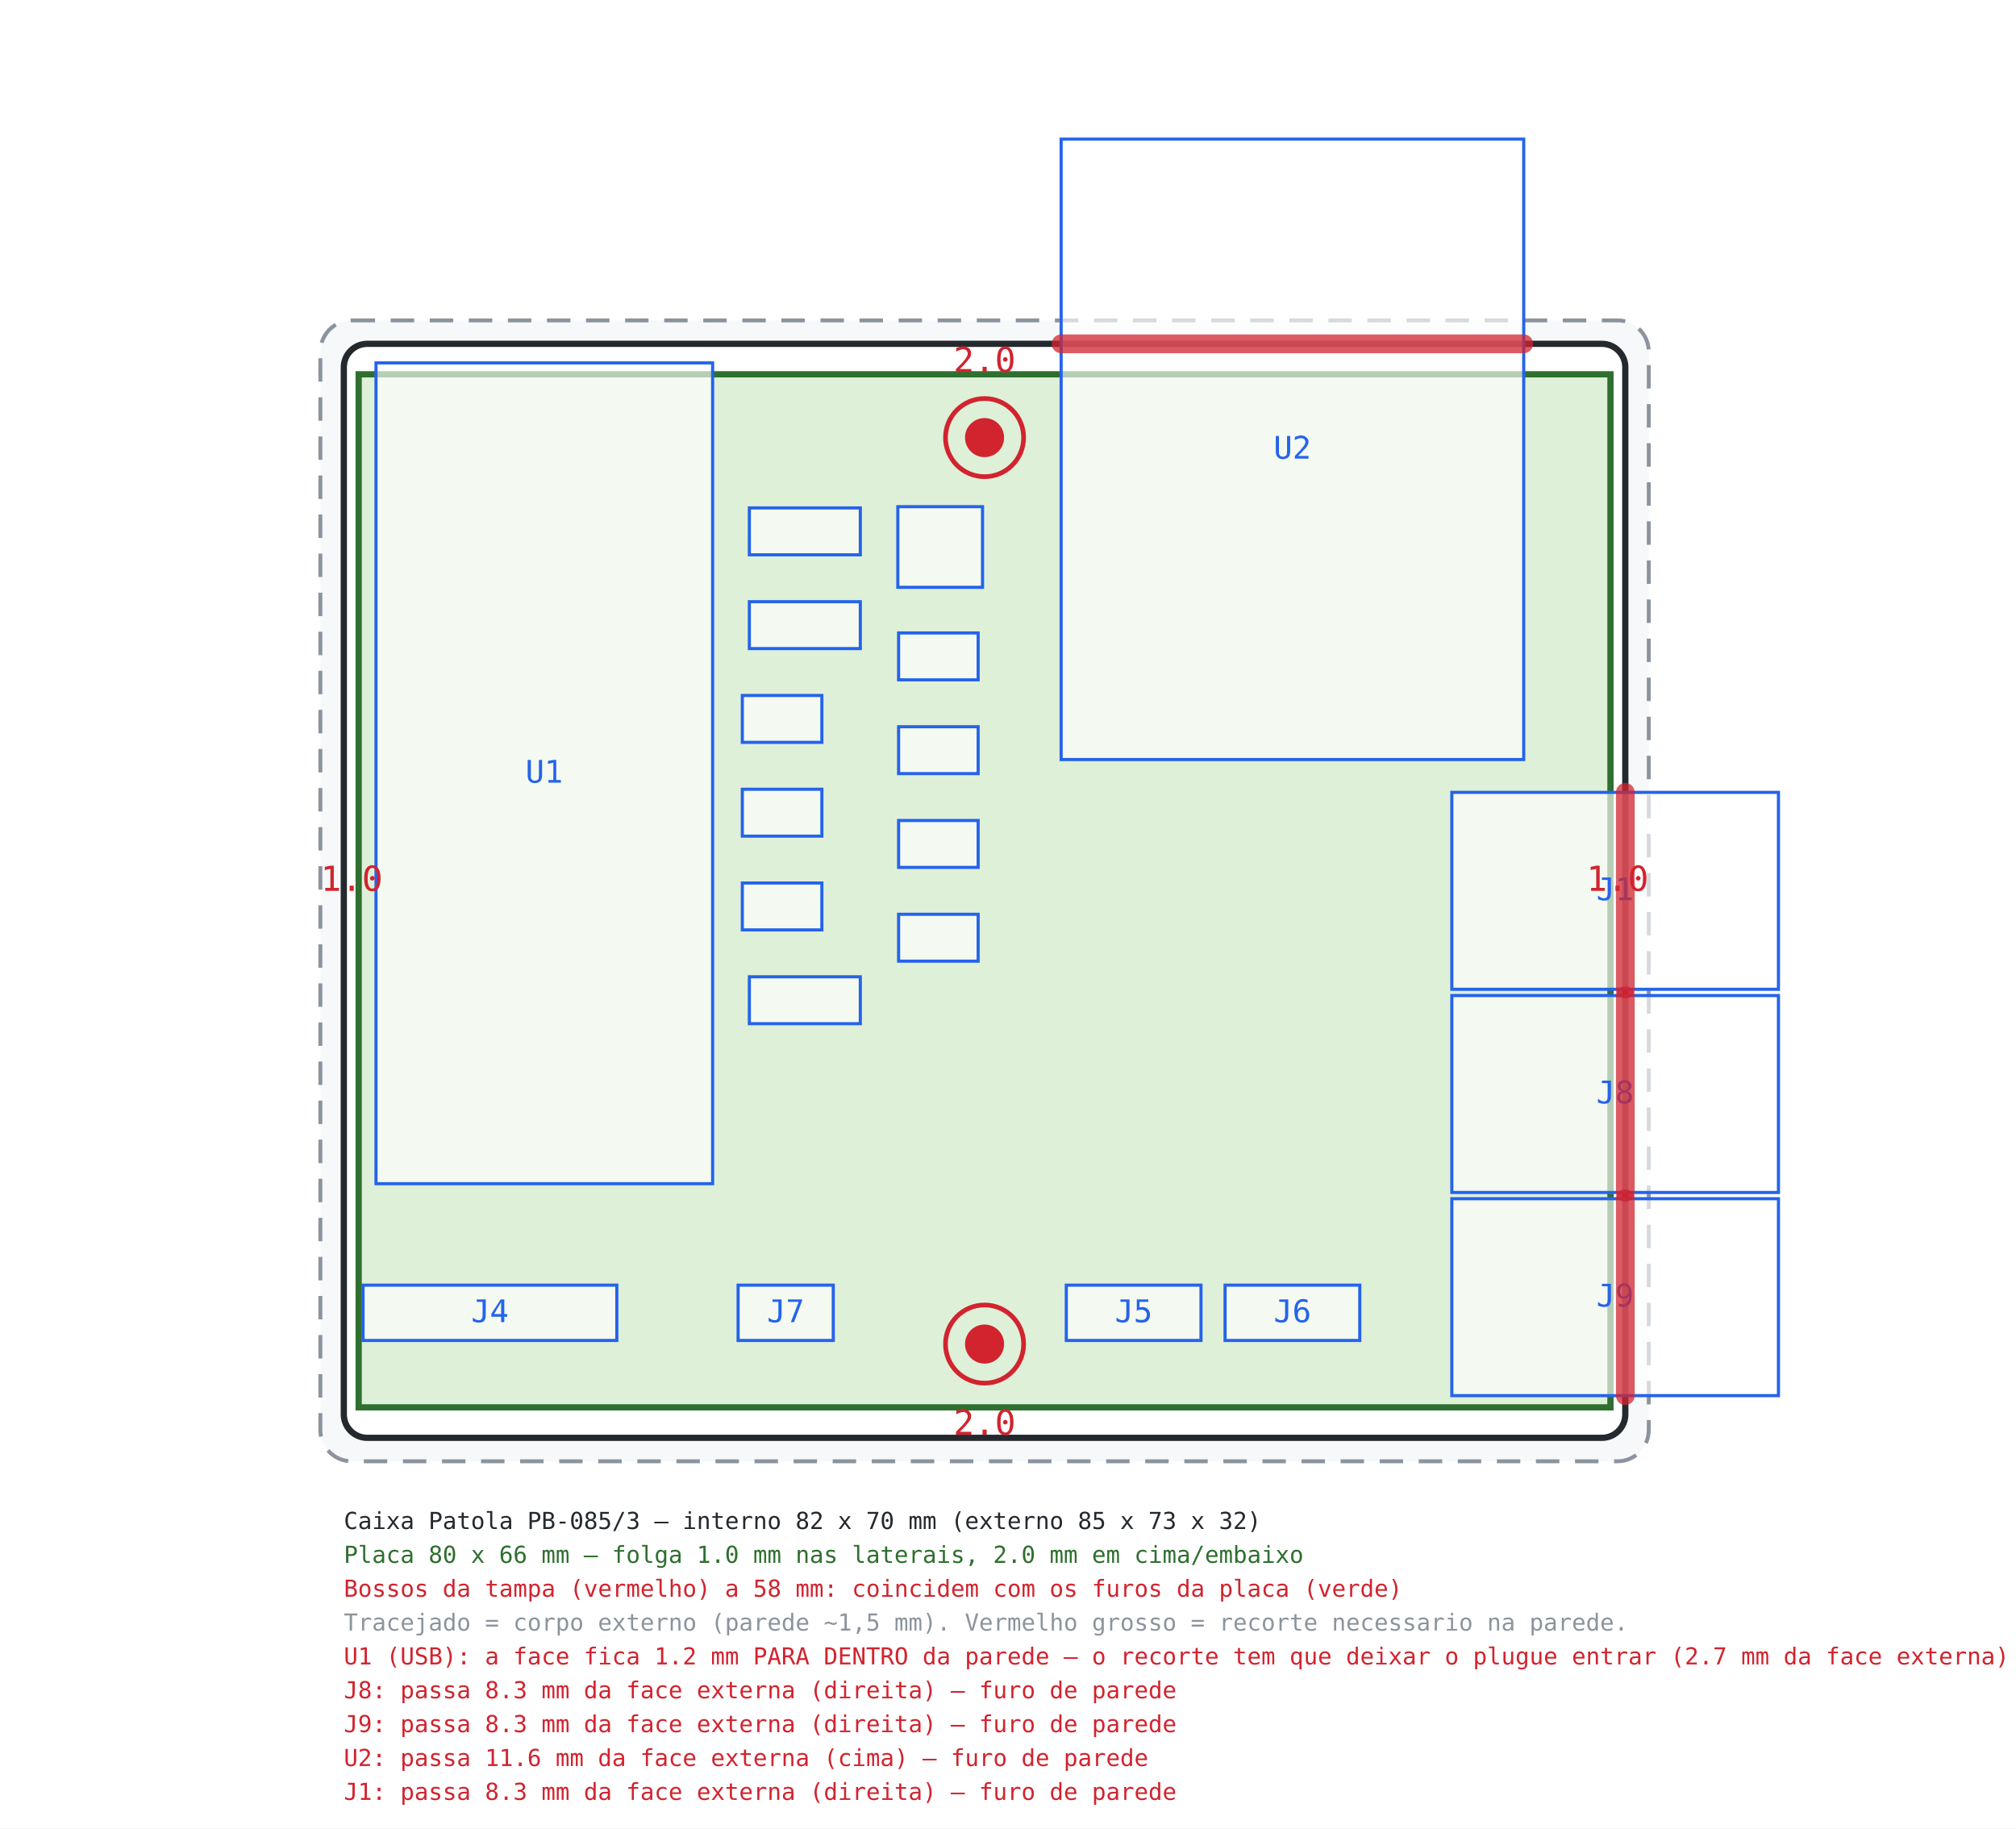
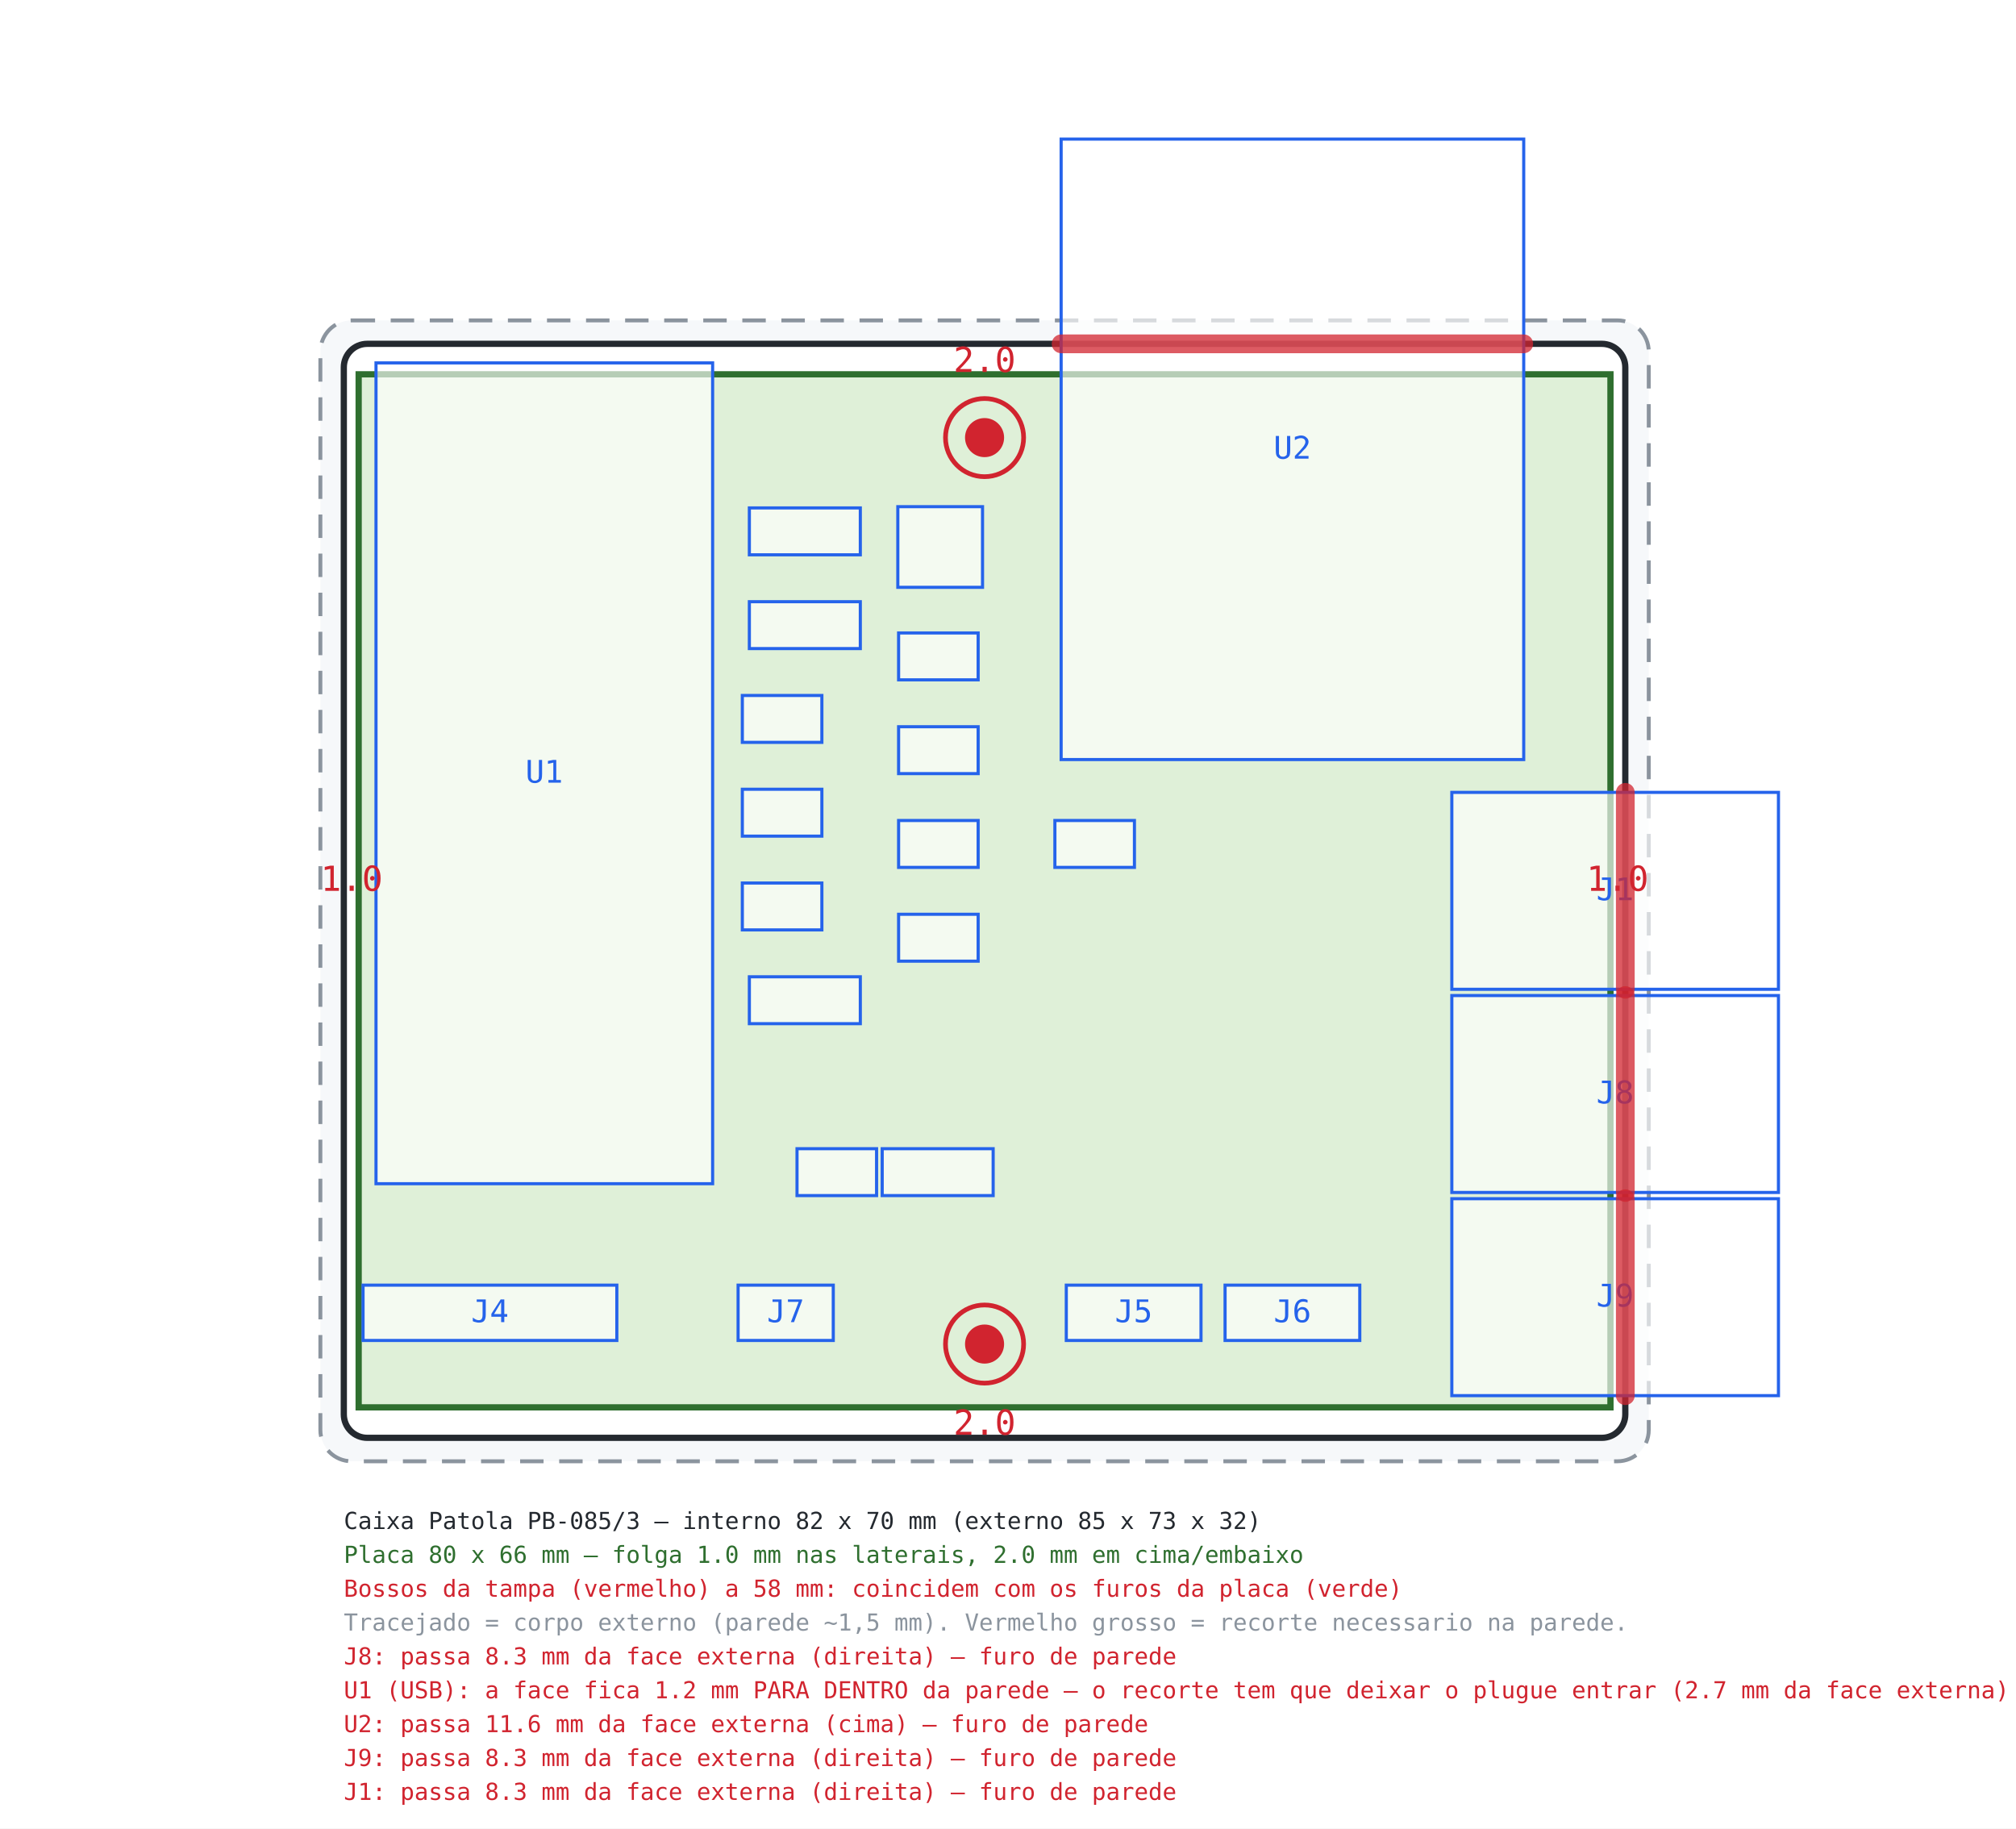
<svg xmlns="http://www.w3.org/2000/svg" viewBox="0 0 774 702" font-family="ui-monospace, Menlo, Consolas, monospace" font-size="9">
  <rect width="774" height="702" fill="#ffffff" />
  <g transform="translate(132.0,132.0) scale(6.0)" stroke-width="0.25">
    <rect x="-1.5" y="-1.5" width="85.0" height="73.0" rx="2" fill="#f6f8fa" stroke="#8b949e" stroke-dasharray="1.5 1" />
    <rect x="0" y="0" width="82.0" height="70.0" rx="1.5" fill="#ffffff" stroke="#24292f" stroke-width="0.4" />
    <rect x="0.95" y="1.95" width="80.1" height="66.1" fill="#dff0d8" stroke="#2f6f2f" stroke-width="0.4" />
-     <rect x="35.50" y="18.50" width="5.09" height="3.00" fill="#ffffff" fill-opacity="0.65" stroke="#2563eb" stroke-width="0.2" />
-     <rect x="35.45" y="10.42" width="5.42" height="5.16" fill="#ffffff" fill-opacity="0.65" stroke="#2563eb" stroke-width="0.2" />
+     <rect x="35.50" y="36.50" width="5.09" height="3.00" fill="#ffffff" fill-opacity="0.65" stroke="#2563eb" stroke-width="0.2" />
+     <rect x="70.90" y="41.70" width="20.90" height="12.60" fill="#ffffff" fill-opacity="0.65" stroke="#2563eb" stroke-width="0.2" />
+     <text x="81.35" y="48.60" text-anchor="middle" font-size="2" fill="#2563eb">J8</text>
+     <rect x="56.39" y="60.23" width="8.62" height="3.54" fill="#ffffff" fill-opacity="0.65" stroke="#2563eb" stroke-width="0.2" />
+     <text x="60.70" y="62.60" text-anchor="middle" font-size="2" fill="#2563eb">J6</text>
+     <rect x="2.06" y="1.22" width="21.54" height="52.52" fill="#ffffff" fill-opacity="0.65" stroke="#2563eb" stroke-width="0.2" />
+     <text x="12.83" y="28.08" text-anchor="middle" font-size="2" fill="#2563eb">U1</text>
+     <rect x="25.50" y="22.50" width="5.09" height="3.00" fill="#ffffff" fill-opacity="0.65" stroke="#2563eb" stroke-width="0.2" />
+     <rect x="45.90" y="-13.10" width="29.60" height="39.70" fill="#ffffff" fill-opacity="0.65" stroke="#2563eb" stroke-width="0.2" />
+     <text x="60.70" y="7.35" text-anchor="middle" font-size="2" fill="#2563eb">U2</text>
+     <rect x="29.00" y="51.50" width="5.09" height="3.00" fill="#ffffff" fill-opacity="0.65" stroke="#2563eb" stroke-width="0.2" />
+     <rect x="25.95" y="10.50" width="7.10" height="3.00" fill="#ffffff" fill-opacity="0.65" stroke="#2563eb" stroke-width="0.2" />
+     <rect x="70.90" y="54.70" width="20.90" height="12.60" fill="#ffffff" fill-opacity="0.65" stroke="#2563eb" stroke-width="0.2" />
+     <text x="81.35" y="61.60" text-anchor="middle" font-size="2" fill="#2563eb">J9</text>
    <rect x="25.50" y="34.50" width="5.09" height="3.00" fill="#ffffff" fill-opacity="0.65" stroke="#2563eb" stroke-width="0.2" />
    <rect x="46.23" y="60.23" width="8.62" height="3.54" fill="#ffffff" fill-opacity="0.65" stroke="#2563eb" stroke-width="0.2" />
    <text x="50.54" y="62.60" text-anchor="middle" font-size="2" fill="#2563eb">J5</text>
-     <rect x="2.06" y="1.22" width="21.54" height="52.52" fill="#ffffff" fill-opacity="0.65" stroke="#2563eb" stroke-width="0.2" />
-     <text x="12.83" y="28.08" text-anchor="middle" font-size="2" fill="#2563eb">U1</text>
-     <rect x="70.90" y="41.70" width="20.90" height="12.60" fill="#ffffff" fill-opacity="0.65" stroke="#2563eb" stroke-width="0.2" />
-     <text x="81.35" y="48.60" text-anchor="middle" font-size="2" fill="#2563eb">J8</text>
+     <rect x="34.45" y="51.50" width="7.10" height="3.00" fill="#ffffff" fill-opacity="0.65" stroke="#2563eb" stroke-width="0.2" />
+     <rect x="25.95" y="40.50" width="7.10" height="3.00" fill="#ffffff" fill-opacity="0.65" stroke="#2563eb" stroke-width="0.2" />
+     <rect x="35.45" y="10.42" width="5.42" height="5.16" fill="#ffffff" fill-opacity="0.65" stroke="#2563eb" stroke-width="0.2" />
+     <rect x="70.90" y="28.70" width="20.90" height="12.60" fill="#ffffff" fill-opacity="0.65" stroke="#2563eb" stroke-width="0.2" />
+     <text x="81.35" y="35.60" text-anchor="middle" font-size="2" fill="#2563eb">J1</text>
+     <rect x="25.50" y="28.50" width="5.09" height="3.00" fill="#ffffff" fill-opacity="0.65" stroke="#2563eb" stroke-width="0.2" />
+     <rect x="35.50" y="30.50" width="5.09" height="3.00" fill="#ffffff" fill-opacity="0.65" stroke="#2563eb" stroke-width="0.2" />
+     <rect x="35.50" y="24.50" width="5.09" height="3.00" fill="#ffffff" fill-opacity="0.65" stroke="#2563eb" stroke-width="0.2" />
+     <rect x="35.50" y="18.50" width="5.09" height="3.00" fill="#ffffff" fill-opacity="0.65" stroke="#2563eb" stroke-width="0.2" />
    <rect x="25.23" y="60.23" width="6.09" height="3.54" fill="#ffffff" fill-opacity="0.65" stroke="#2563eb" stroke-width="0.2" />
    <text x="28.28" y="62.60" text-anchor="middle" font-size="2" fill="#2563eb">J7</text>
-     <rect x="56.39" y="60.23" width="8.62" height="3.54" fill="#ffffff" fill-opacity="0.65" stroke="#2563eb" stroke-width="0.2" />
-     <text x="60.70" y="62.60" text-anchor="middle" font-size="2" fill="#2563eb">J6</text>
    <rect x="25.95" y="16.50" width="7.10" height="3.00" fill="#ffffff" fill-opacity="0.65" stroke="#2563eb" stroke-width="0.2" />
-     <rect x="35.50" y="30.50" width="5.09" height="3.00" fill="#ffffff" fill-opacity="0.65" stroke="#2563eb" stroke-width="0.2" />
-     <rect x="35.50" y="24.50" width="5.09" height="3.00" fill="#ffffff" fill-opacity="0.65" stroke="#2563eb" stroke-width="0.2" />
-     <rect x="25.50" y="28.50" width="5.09" height="3.00" fill="#ffffff" fill-opacity="0.65" stroke="#2563eb" stroke-width="0.2" />
-     <rect x="70.90" y="54.70" width="20.90" height="12.60" fill="#ffffff" fill-opacity="0.65" stroke="#2563eb" stroke-width="0.2" />
-     <text x="81.35" y="61.60" text-anchor="middle" font-size="2" fill="#2563eb">J9</text>
-     <rect x="25.50" y="22.50" width="5.09" height="3.00" fill="#ffffff" fill-opacity="0.65" stroke="#2563eb" stroke-width="0.2" />
-     <rect x="25.95" y="40.50" width="7.10" height="3.00" fill="#ffffff" fill-opacity="0.65" stroke="#2563eb" stroke-width="0.2" />
-     <rect x="45.90" y="-13.10" width="29.60" height="39.70" fill="#ffffff" fill-opacity="0.65" stroke="#2563eb" stroke-width="0.2" />
-     <text x="60.70" y="7.35" text-anchor="middle" font-size="2" fill="#2563eb">U2</text>
-     <rect x="25.95" y="10.50" width="7.10" height="3.00" fill="#ffffff" fill-opacity="0.65" stroke="#2563eb" stroke-width="0.2" />
-     <rect x="70.90" y="28.70" width="20.90" height="12.60" fill="#ffffff" fill-opacity="0.65" stroke="#2563eb" stroke-width="0.2" />
-     <text x="81.35" y="35.60" text-anchor="middle" font-size="2" fill="#2563eb">J1</text>
-     <rect x="35.50" y="36.50" width="5.09" height="3.00" fill="#ffffff" fill-opacity="0.65" stroke="#2563eb" stroke-width="0.2" />
+     <rect x="45.50" y="30.50" width="5.09" height="3.00" fill="#ffffff" fill-opacity="0.65" stroke="#2563eb" stroke-width="0.2" />
    <rect x="1.23" y="60.23" width="16.24" height="3.54" fill="#ffffff" fill-opacity="0.65" stroke="#2563eb" stroke-width="0.2" />
    <text x="9.35" y="62.60" text-anchor="middle" font-size="2" fill="#2563eb">J4</text>
    <circle cx="41.0" cy="6.0" r="2.5" fill="none" stroke="#d1242f" stroke-width="0.3" />
    <circle cx="41.0" cy="6.0" r="1.25" fill="#d1242f" />
    <circle cx="41.0" cy="64.0" r="2.5" fill="none" stroke="#d1242f" stroke-width="0.3" />
    <circle cx="41.0" cy="64.0" r="1.25" fill="#d1242f" />
    <line x1="82.00" y1="41.70" x2="82.00" y2="54.30" stroke="#d1242f" stroke-width="1.2" stroke-linecap="round" opacity="0.75" />
+     <line x1="45.90" y1="0.00" x2="75.50" y2="0.00" stroke="#d1242f" stroke-width="1.2" stroke-linecap="round" opacity="0.75" />
    <line x1="82.00" y1="54.70" x2="82.00" y2="67.30" stroke="#d1242f" stroke-width="1.2" stroke-linecap="round" opacity="0.75" />
-     <line x1="45.90" y1="0.00" x2="75.50" y2="0.00" stroke="#d1242f" stroke-width="1.2" stroke-linecap="round" opacity="0.75" />
    <line x1="82.00" y1="28.70" x2="82.00" y2="41.30" stroke="#d1242f" stroke-width="1.2" stroke-linecap="round" opacity="0.75" />
    <text x="0.5" y="35.0" text-anchor="middle" font-size="2.2" fill="#d1242f">1.0</text>
    <text x="81.5" y="35.0" text-anchor="middle" font-size="2.2" fill="#d1242f">1.0</text>
    <text x="41.0" y="1.8" text-anchor="middle" font-size="2.2" fill="#d1242f">2.0</text>
    <text x="41.0" y="69.8" text-anchor="middle" font-size="2.2" fill="#d1242f">2.0</text>
  </g>
  <text x="132" y="587" fill="#24292f">Caixa Patola PB-085/3 — interno 82 x 70 mm (externo 85 x 73 x 32)</text>
  <text x="132" y="600" fill="#2f6f2f">Placa 80 x 66 mm — folga 1.0 mm nas laterais, 2.0 mm em cima/embaixo</text>
  <text x="132" y="613" fill="#d1242f">Bossos da tampa (vermelho) a 58 mm: coincidem com os furos da placa (verde)</text>
  <text x="132" y="626" fill="#8b949e">Tracejado = corpo externo (parede ~1,5 mm). Vermelho grosso = recorte necessario na parede.</text>
-   <text x="132" y="639" fill="#d1242f">U1 (USB): a face fica 1.2 mm PARA DENTRO da parede — o recorte tem que deixar o plugue entrar (2.7 mm da face externa)</text>
-   <text x="132" y="652" fill="#d1242f">J8: passa 8.3 mm da face externa (direita) — furo de parede</text>
-   <text x="132" y="665" fill="#d1242f">J9: passa 8.3 mm da face externa (direita) — furo de parede</text>
-   <text x="132" y="678" fill="#d1242f">U2: passa 11.6 mm da face externa (cima) — furo de parede</text>
+   <text x="132" y="639" fill="#d1242f">J8: passa 8.3 mm da face externa (direita) — furo de parede</text>
+   <text x="132" y="652" fill="#d1242f">U1 (USB): a face fica 1.2 mm PARA DENTRO da parede — o recorte tem que deixar o plugue entrar (2.7 mm da face externa)</text>
+   <text x="132" y="665" fill="#d1242f">U2: passa 11.6 mm da face externa (cima) — furo de parede</text>
+   <text x="132" y="678" fill="#d1242f">J9: passa 8.3 mm da face externa (direita) — furo de parede</text>
  <text x="132" y="691" fill="#d1242f">J1: passa 8.3 mm da face externa (direita) — furo de parede</text>
</svg>
